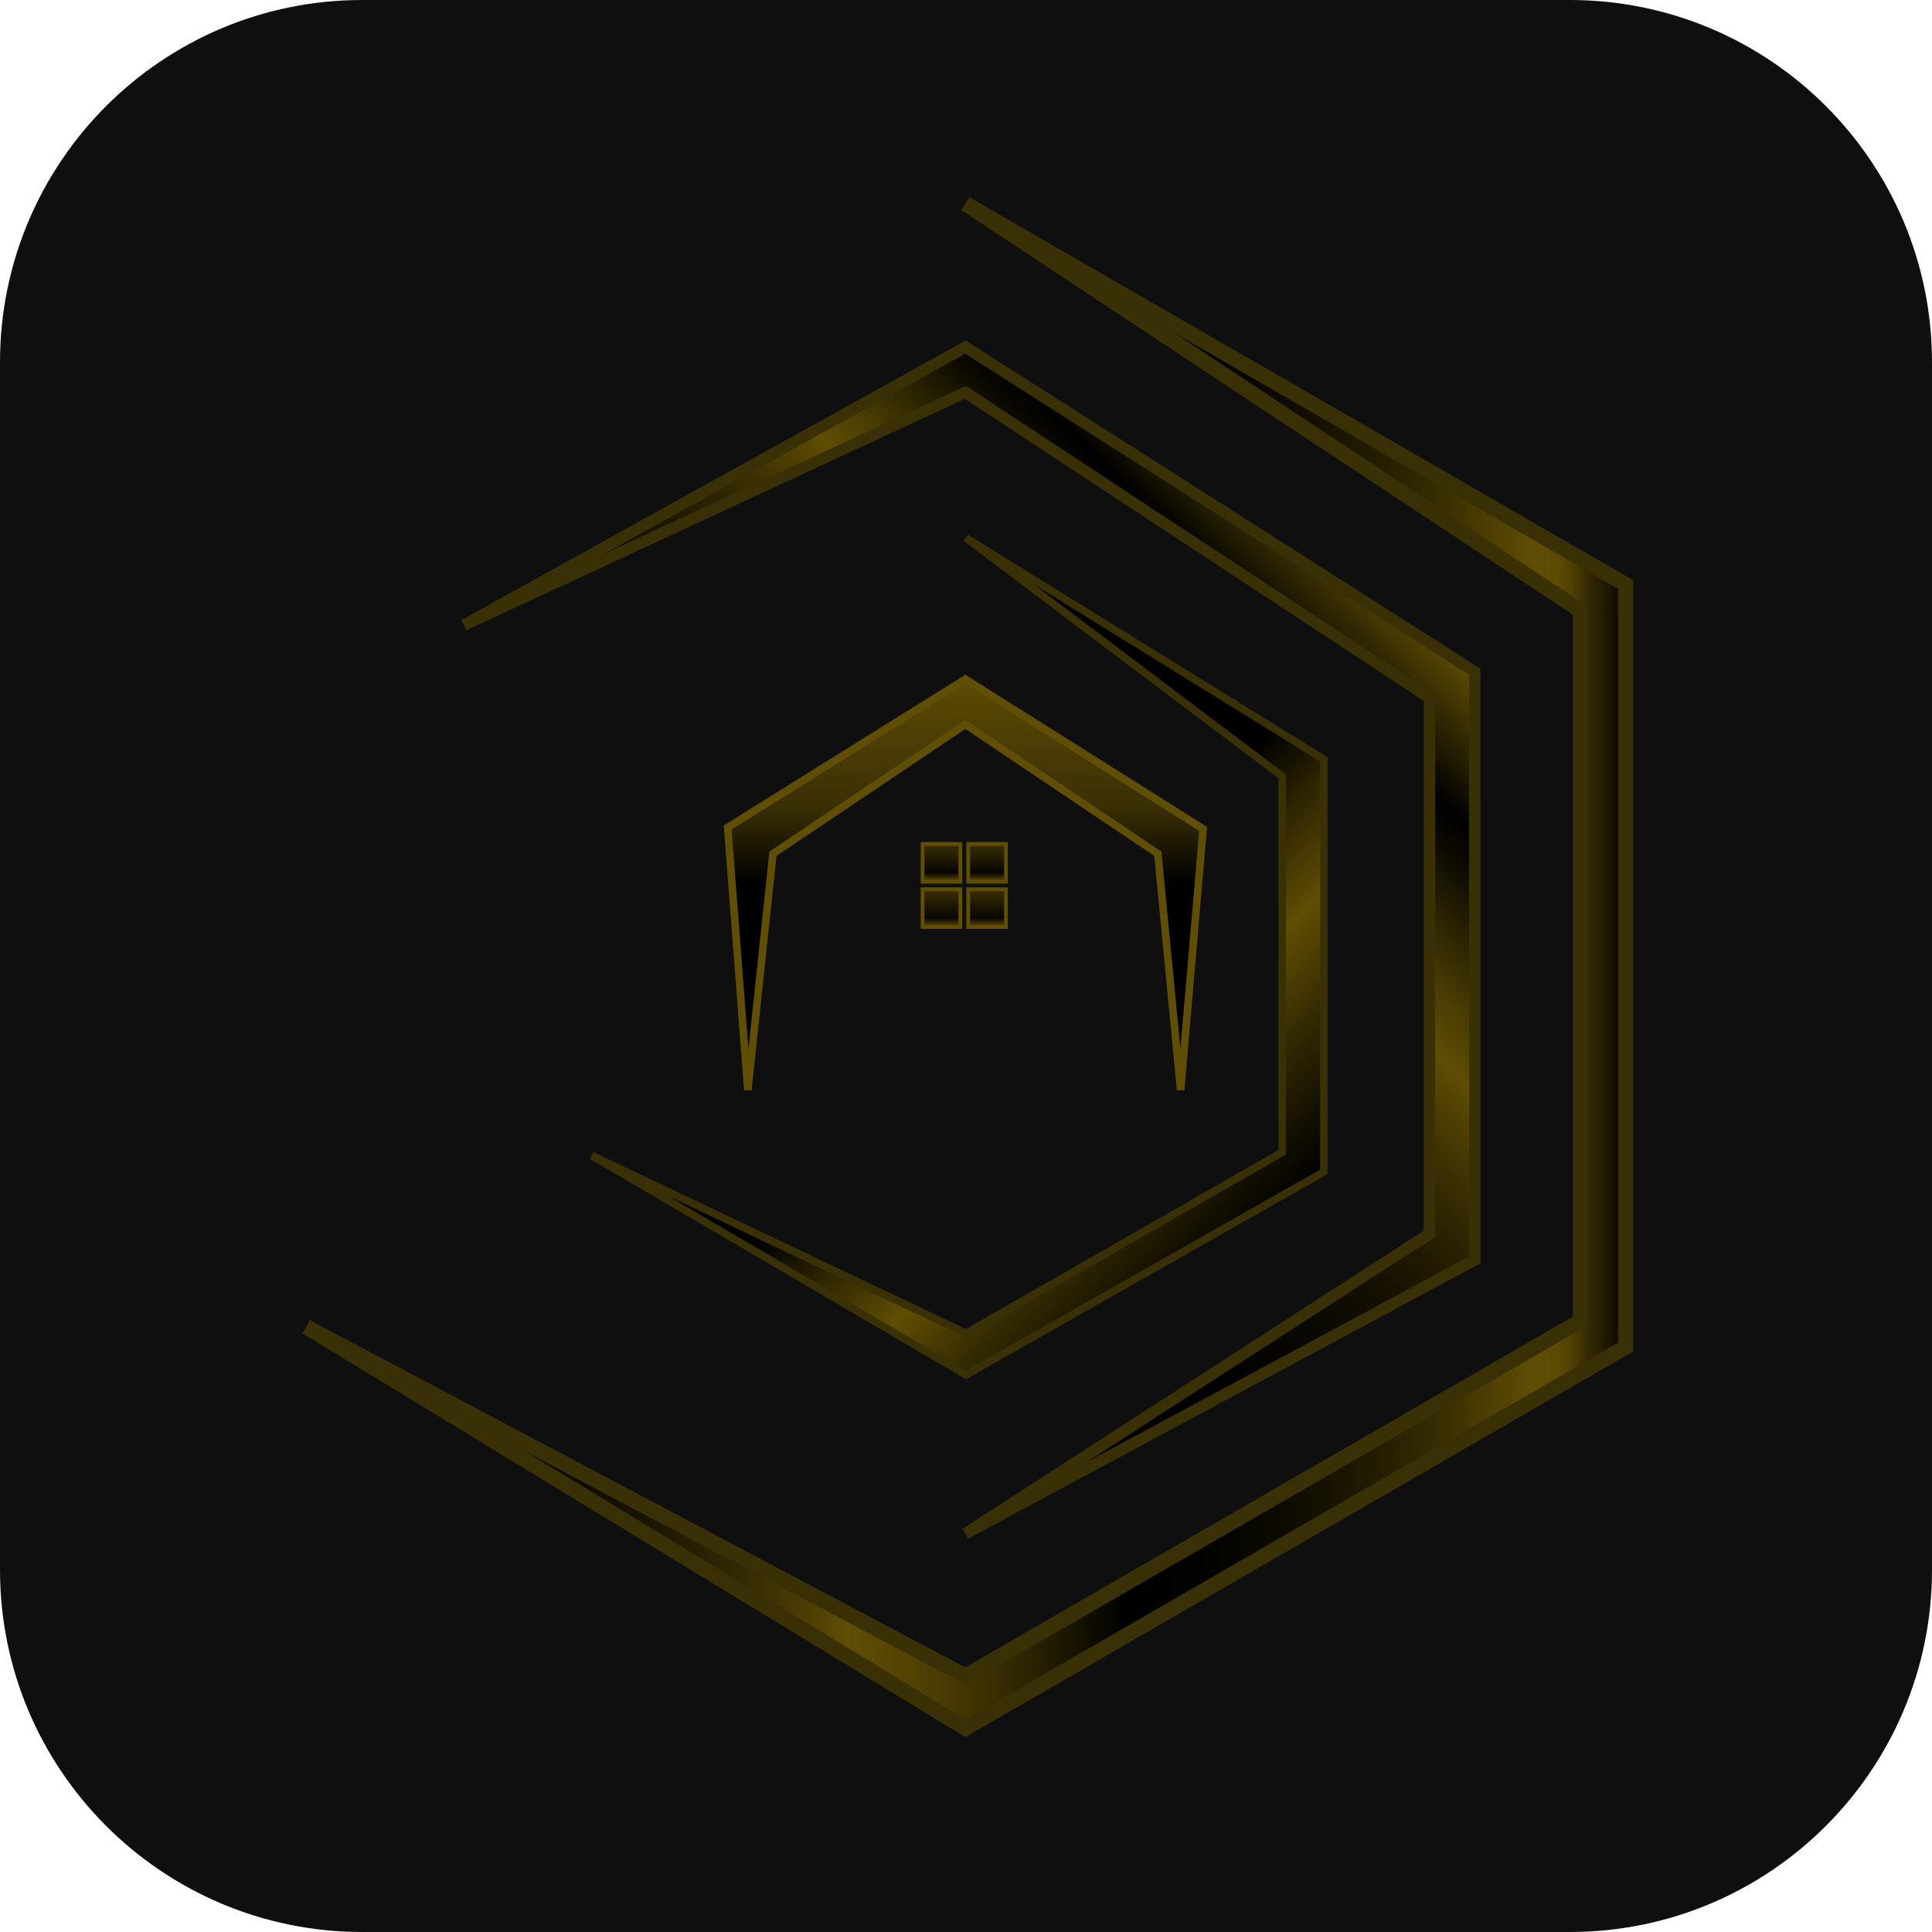
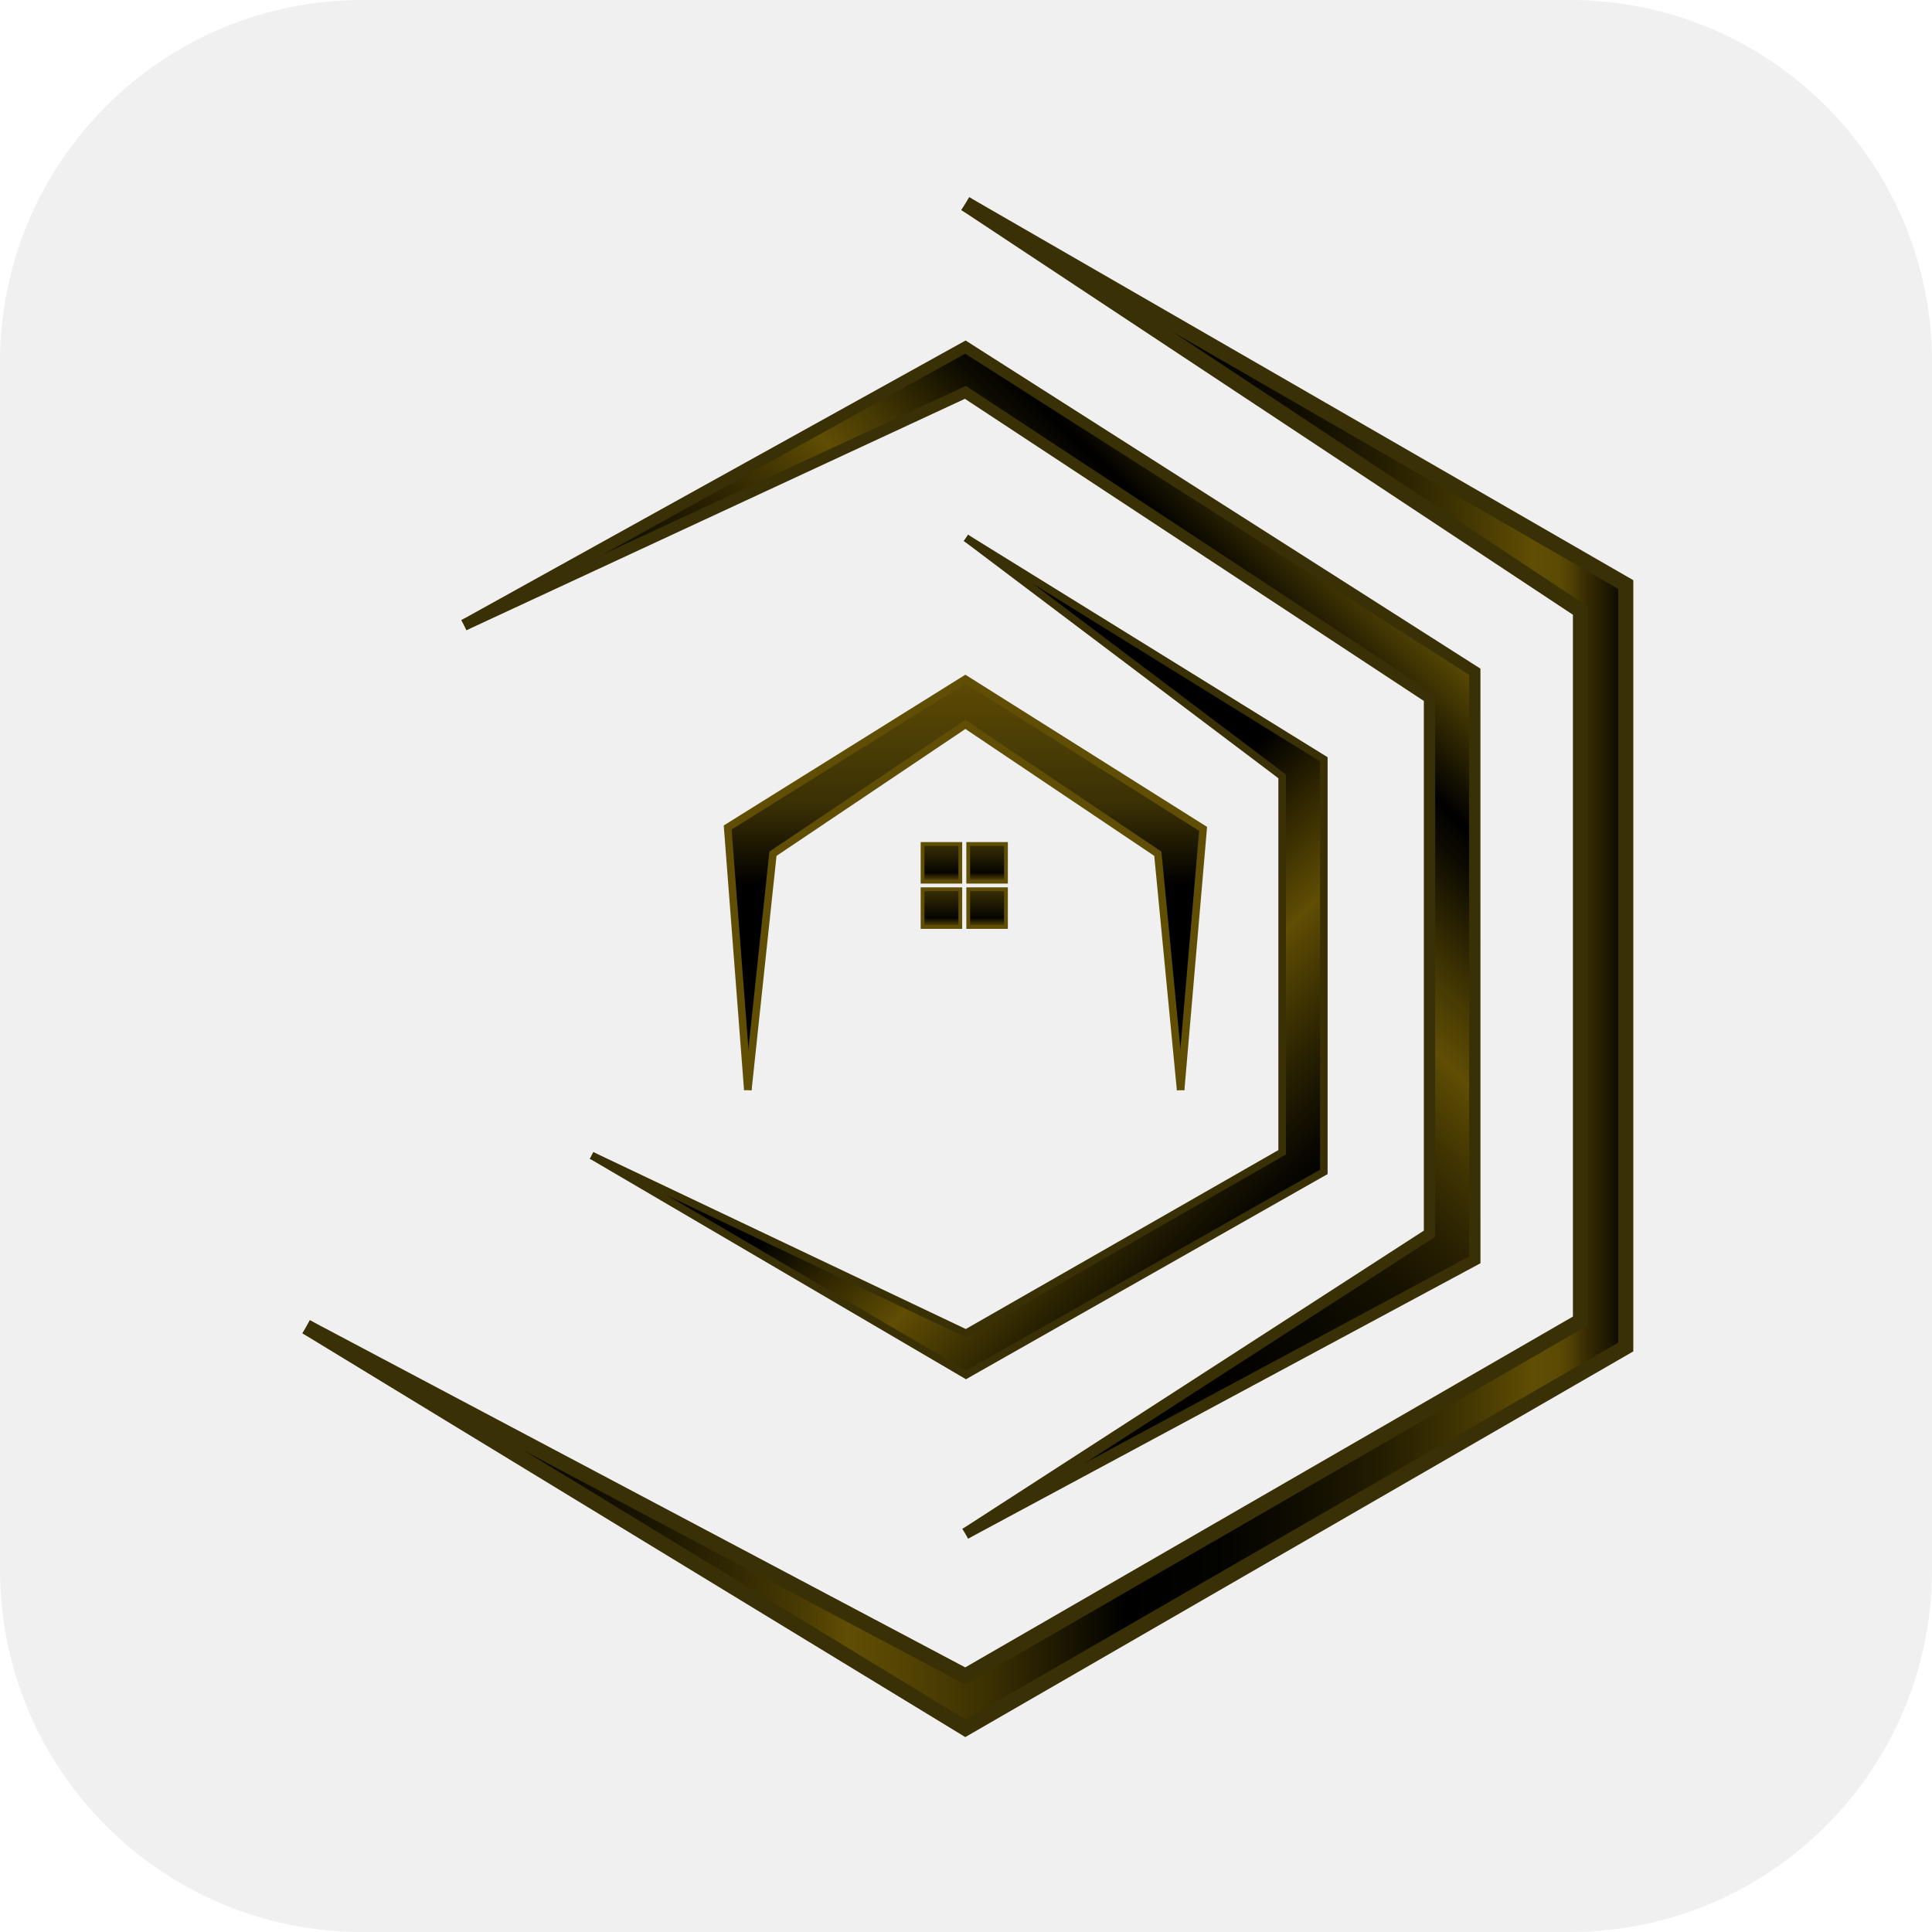
<svg xmlns="http://www.w3.org/2000/svg" xmlns:xlink="http://www.w3.org/1999/xlink" id="Capa_2" data-name="Capa 2" viewBox="0 0 512 512">
  <defs>
    <linearGradient id="Degradado_sin_nombre_747" data-name="Degradado sin nombre 747" x1="1.04" y1="203.75" x2="350.72" y2="203.75" gradientUnits="userSpaceOnUse">
      <stop offset="0" stop-color="#000" />
      <stop offset=".12" stop-color="#020200" />
      <stop offset=".19" stop-color="#0b0900" />
      <stop offset=".26" stop-color="#1a1501" />
      <stop offset=".32" stop-color="#302702" />
      <stop offset=".38" stop-color="#4c3d03" />
      <stop offset=".41" stop-color="#604e04" />
      <stop offset=".45" stop-color="#554503" />
      <stop offset=".52" stop-color="#3a2f02" />
      <stop offset=".6" stop-color="#0d0b00" />
      <stop offset=".62" stop-color="#000" />
      <stop offset=".69" stop-color="#030300" />
      <stop offset=".75" stop-color="#0f0c00" />
      <stop offset=".81" stop-color="#221c01" />
      <stop offset=".87" stop-color="#3d3202" />
      <stop offset=".93" stop-color="#604e04" />
      <stop offset=".95" stop-color="#5b4a03" />
      <stop offset=".96" stop-color="#4d3f03" />
      <stop offset=".97" stop-color="#372c02" />
      <stop offset=".99" stop-color="#181301" />
      <stop offset="1" stop-color="#000" />
    </linearGradient>
    <linearGradient id="Degradado_sin_nombre_773" data-name="Degradado sin nombre 773" x1="110.1" y1="264.21" x2="299.51" y2="74.8" gradientUnits="userSpaceOnUse">
      <stop offset="0" stop-color="#000" />
      <stop offset=".22" stop-color="#020100" />
      <stop offset=".32" stop-color="#090800" />
      <stop offset=".41" stop-color="#171200" />
      <stop offset=".48" stop-color="#292101" />
      <stop offset=".54" stop-color="#413502" />
      <stop offset=".6" stop-color="#5f4d03" />
      <stop offset=".6" stop-color="#604e04" />
      <stop offset=".65" stop-color="#483b03" />
      <stop offset=".75" stop-color="#0d0b00" />
      <stop offset=".78" stop-color="#000" />
      <stop offset=".89" stop-color="#594904" />
      <stop offset=".91" stop-color="#524303" />
      <stop offset=".93" stop-color="#413502" />
      <stop offset=".96" stop-color="#251e01" />
      <stop offset=".99" stop-color="#000" />
    </linearGradient>
    <linearGradient id="Degradado_sin_nombre_495" data-name="Degradado sin nombre 495" x1="184.91" y1="212.69" x2="322.12" y2="349.89" gradientUnits="userSpaceOnUse">
      <stop offset="0" stop-color="#000" />
      <stop offset=".12" stop-color="#382d02" />
      <stop offset=".21" stop-color="#604e04" />
      <stop offset=".23" stop-color="#584703" />
      <stop offset=".35" stop-color="#282101" />
      <stop offset=".44" stop-color="#0b0800" />
      <stop offset=".49" stop-color="#000" />
      <stop offset=".65" stop-color="#362c02" />
      <stop offset=".76" stop-color="#604e04" />
      <stop offset=".79" stop-color="#584704" />
      <stop offset=".92" stop-color="#423604" />
      <stop offset="1" stop-color="#3a3005" />
    </linearGradient>
    <linearGradient id="Degradado_sin_nombre_778" data-name="Degradado sin nombre 778" x1="175.72" y1="182.18" x2="175.72" y2="56.18" gradientUnits="userSpaceOnUse">
      <stop offset="0" stop-color="#000" />
      <stop offset=".16" stop-color="#382e04" />
      <stop offset=".17" stop-color="#3a3005" />
      <stop offset=".46" stop-color="#604e04" />
    </linearGradient>
    <linearGradient id="Degradado_sin_nombre_551" data-name="Degradado sin nombre 551" x1="169.37" y1="171.41" x2="169.37" y2="181.41" gradientUnits="userSpaceOnUse">
      <stop offset="0" stop-color="#3a3005" />
      <stop offset=".76" stop-color="#060500" />
      <stop offset="1" stop-color="#604e04" />
    </linearGradient>
    <linearGradient id="Degradado_sin_nombre_551-2" data-name="Degradado sin nombre 551" x1="181.47" x2="181.47" xlink:href="#Degradado_sin_nombre_551" />
    <linearGradient id="Degradado_sin_nombre_551-3" data-name="Degradado sin nombre 551" y1="183.41" y2="193.41" xlink:href="#Degradado_sin_nombre_551" />
    <linearGradient id="Degradado_sin_nombre_551-4" data-name="Degradado sin nombre 551" x1="181.47" y1="183.41" x2="181.47" y2="193.41" xlink:href="#Degradado_sin_nombre_551" />
  </defs>
-   <rect width="512" height="512" rx="96" fill="#0f0f0f" />
+   <rect width="512" height="512" rx="96" fill="#f0f0f0" />
  <g id="Capa_9" data-name="Capa 9" transform="translate(80.12 52.25)">
    <g id="Propuesta_2026" data-name="Propuesta 2026">
      <g id="icon">
        <g id="hex3">
          <polygon points="1.04 299.37 175.72 391.91 338.72 297.81 338.72 109.59 175.72 1.73 350.72 102.66 350.72 304.73 175.72 405.77 1.04 299.37" style="fill: url(#Degradado_sin_nombre_747);" />
          <g>
            <polyline points="175.72 1.73 350.72 102.66 350.72 304.73 175.72 405.77 1.04 299.37" style="fill: none; stroke: #3a3005; stroke-miterlimit: 10; stroke-width: 4px;" />
            <polyline points="175.72 1.73 338.72 109.59 338.72 297.81 175.72 391.91 1.04 299.37" style="fill: none; stroke: #3a3005; stroke-miterlimit: 10; stroke-width: 4px;" />
          </g>
        </g>
        <g id="hex2">
          <polygon points="175.72 39.73 310.71 125.77 310.72 281.63 175.72 354.19 298.71 274.7 298.71 132.7 175.72 51.73 42.85 113.41 175.72 39.73" style="fill: url(#Degradado_sin_nombre_773);" />
          <g>
            <polyline points="42.85 113.41 175.72 39.73 310.71 125.77 310.72 281.63 175.72 354.19" style="fill: none; stroke: #3a3005; stroke-miterlimit: 10; stroke-width: 3px;" />
            <polyline points="42.85 113.41 175.72 51.73 298.71 132.7 298.71 274.7 175.72 354.19" style="fill: none; stroke: #3a3005; stroke-miterlimit: 10; stroke-width: 3px;" />
          </g>
        </g>
        <g id="hex1">
          <polygon points="175.88 312.11 76.68 253.96 175.87 301.08 259.66 253.12 259.66 153.49 175.88 90.3 270.71 148.98 270.71 258.31 175.88 312.11" style="fill: url(#Degradado_sin_nombre_495);" />
          <g>
            <polyline points="175.88 90.3 270.71 148.98 270.71 258.31 175.88 312.11 76.68 253.96" style="fill: none; stroke: #3a3005; stroke-miterlimit: 10; stroke-width: 2px;" />
            <polyline points="175.88 90.3 259.66 153.49 259.66 253.12 175.87 301.08 76.68 253.96" style="fill: none; stroke: #3a3005; stroke-miterlimit: 10; stroke-width: 2px;" />
          </g>
        </g>
        <g id="house">
          <polygon points="112.72 167.04 175.71 127.73 238.72 167.41 232.76 236.62 226.72 174 175.72 139.73 124.72 174 118.06 236.62 112.72 167.04" style="fill: url(#Degradado_sin_nombre_778);" />
          <g>
            <polyline points="118.06 236.62 112.72 167.04 175.71 127.73 238.72 167.41 232.76 236.62" style="fill: none; stroke: #604e04; stroke-miterlimit: 10; stroke-width: 2px;" />
            <polyline points="118.06 236.62 124.72 174 175.72 139.73 226.72 174 232.76 236.62" style="fill: none; stroke: #604e04; stroke-miterlimit: 10; stroke-width: 2px;" />
          </g>
        </g>
        <g id="window">
          <rect x="164.37" y="171.41" width="10" height="10" style="fill: url(#Degradado_sin_nombre_551); stroke: #604e04; stroke-miterlimit: 10;" />
          <rect x="176.47" y="171.41" width="10" height="10" style="fill: url(#Degradado_sin_nombre_551-2); stroke: #604e04; stroke-miterlimit: 10;" />
          <rect x="164.37" y="183.41" width="10" height="10" style="fill: url(#Degradado_sin_nombre_551-3); stroke: #604e04; stroke-miterlimit: 10;" />
          <rect x="176.47" y="183.41" width="10" height="10" style="fill: url(#Degradado_sin_nombre_551-4); stroke: #604e04; stroke-miterlimit: 10;" />
        </g>
      </g>
    </g>
  </g>
</svg>
